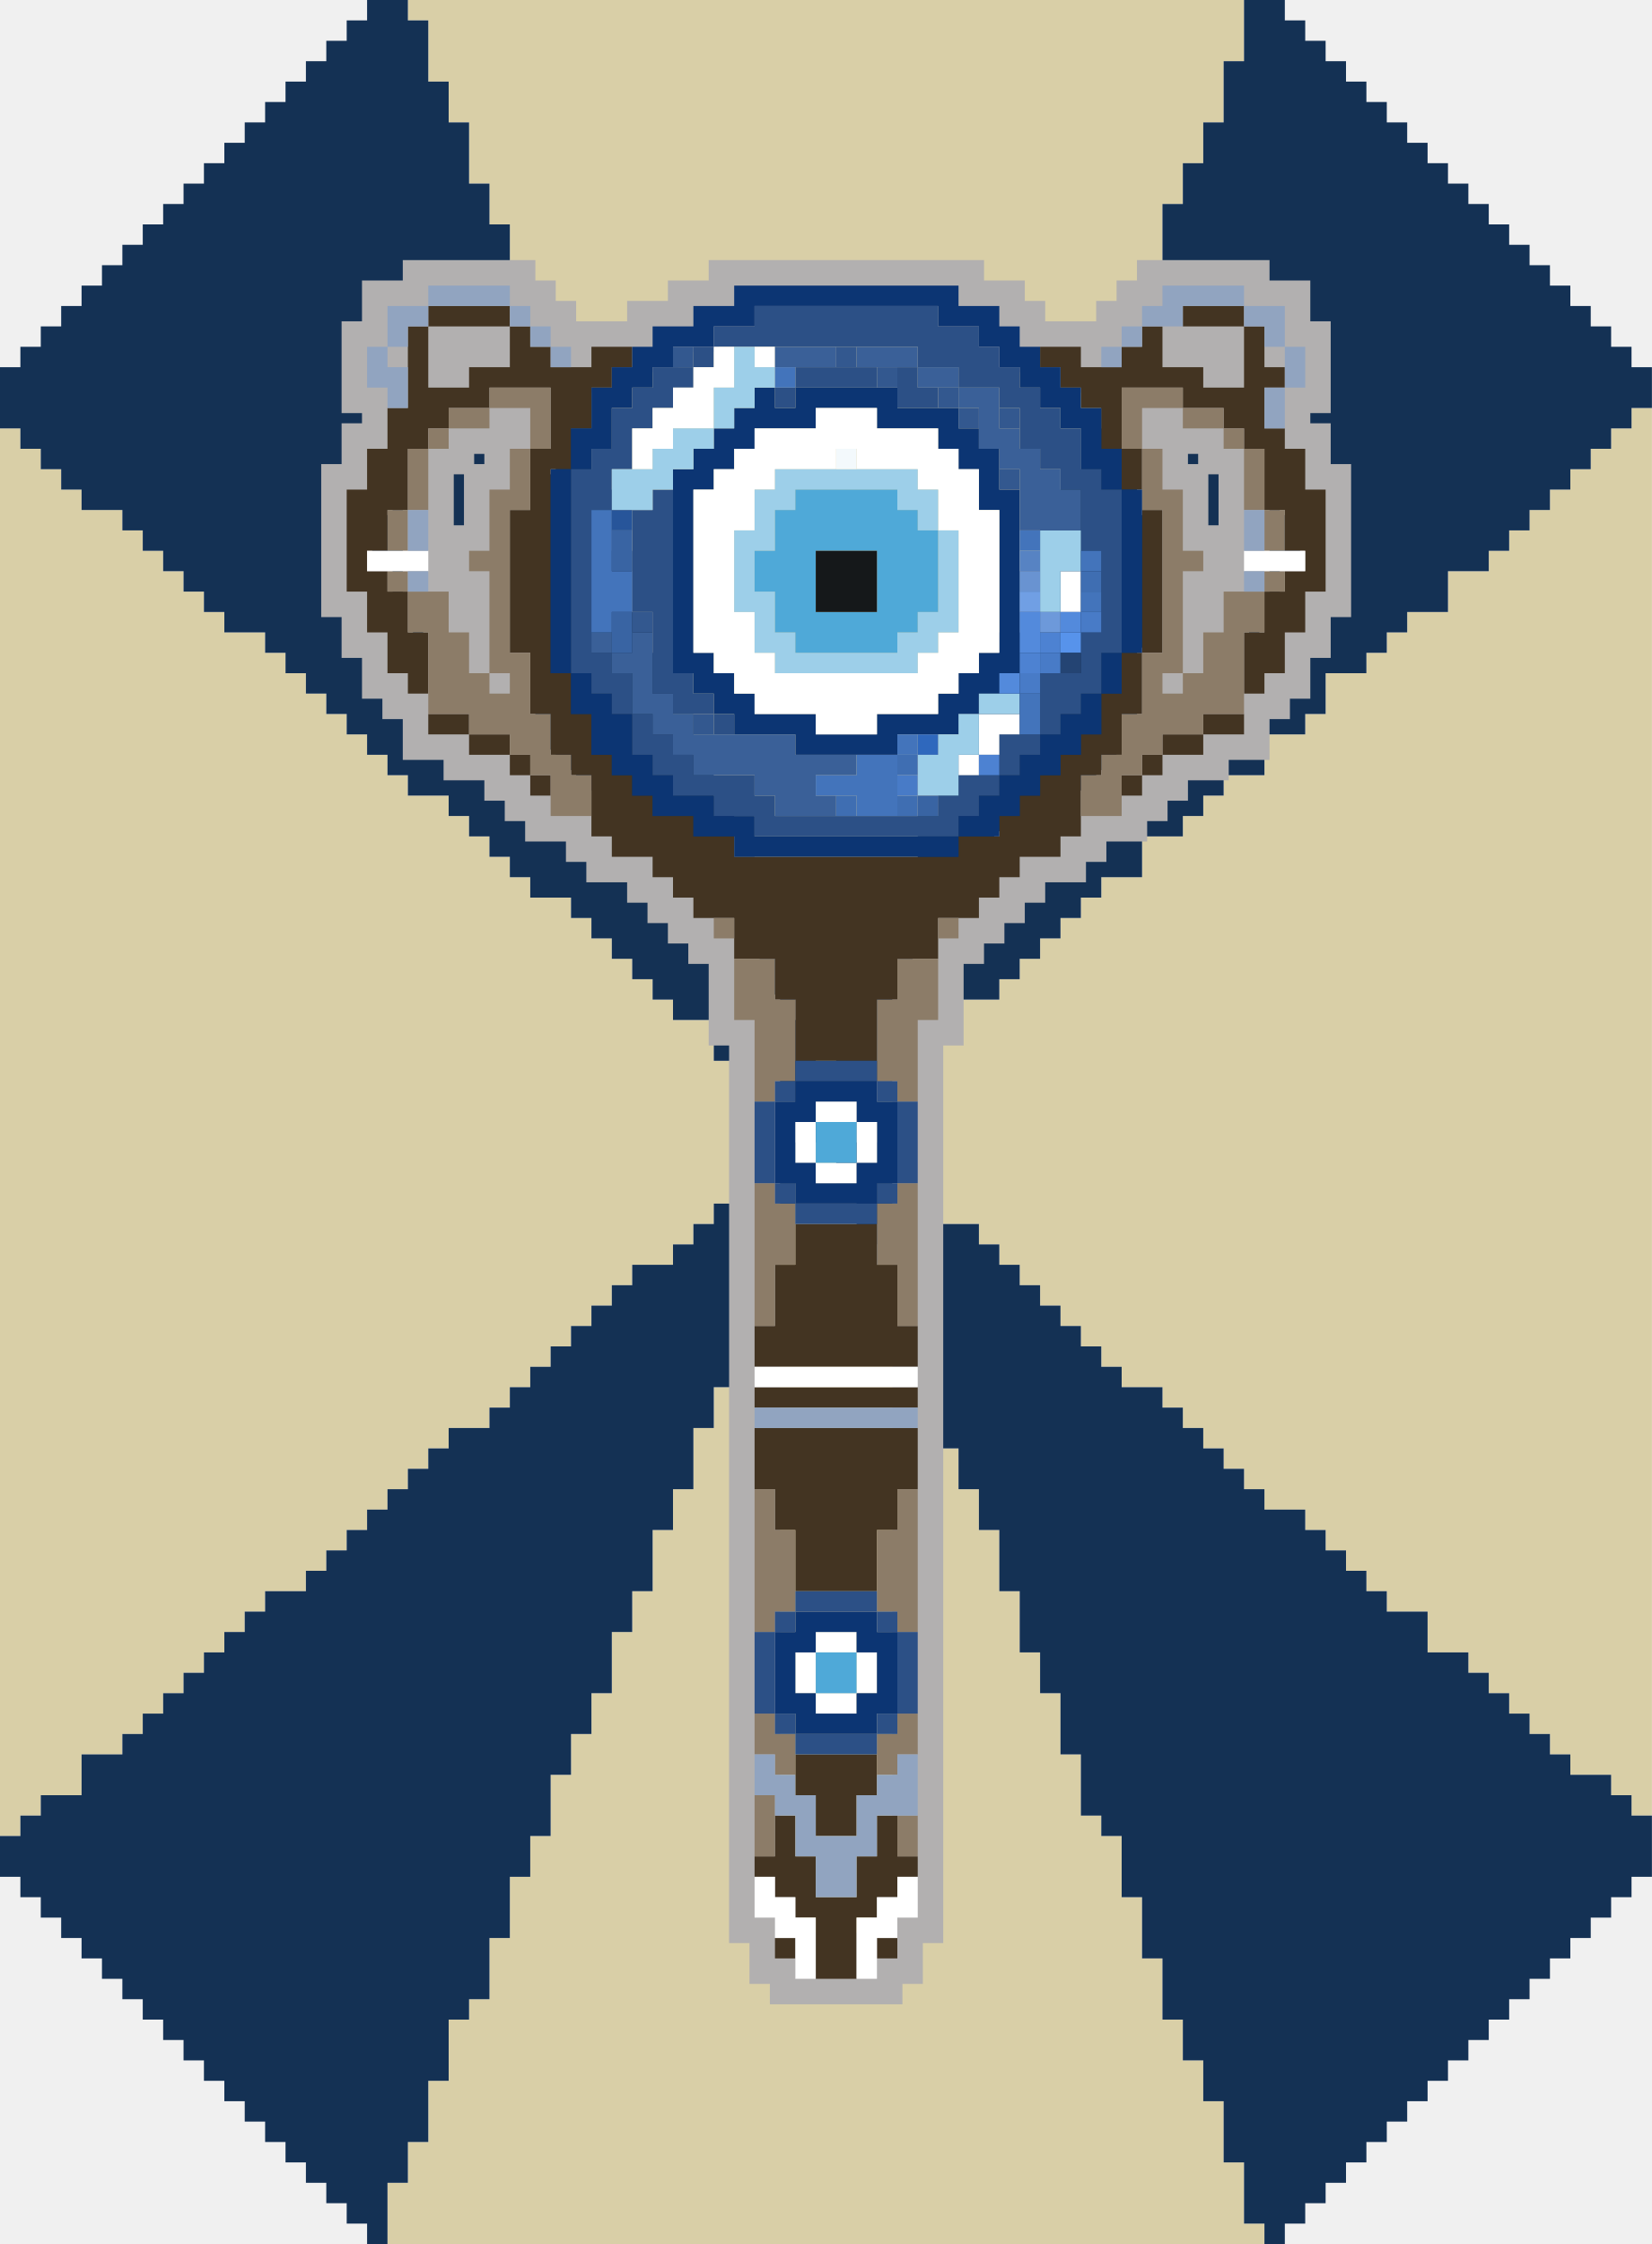
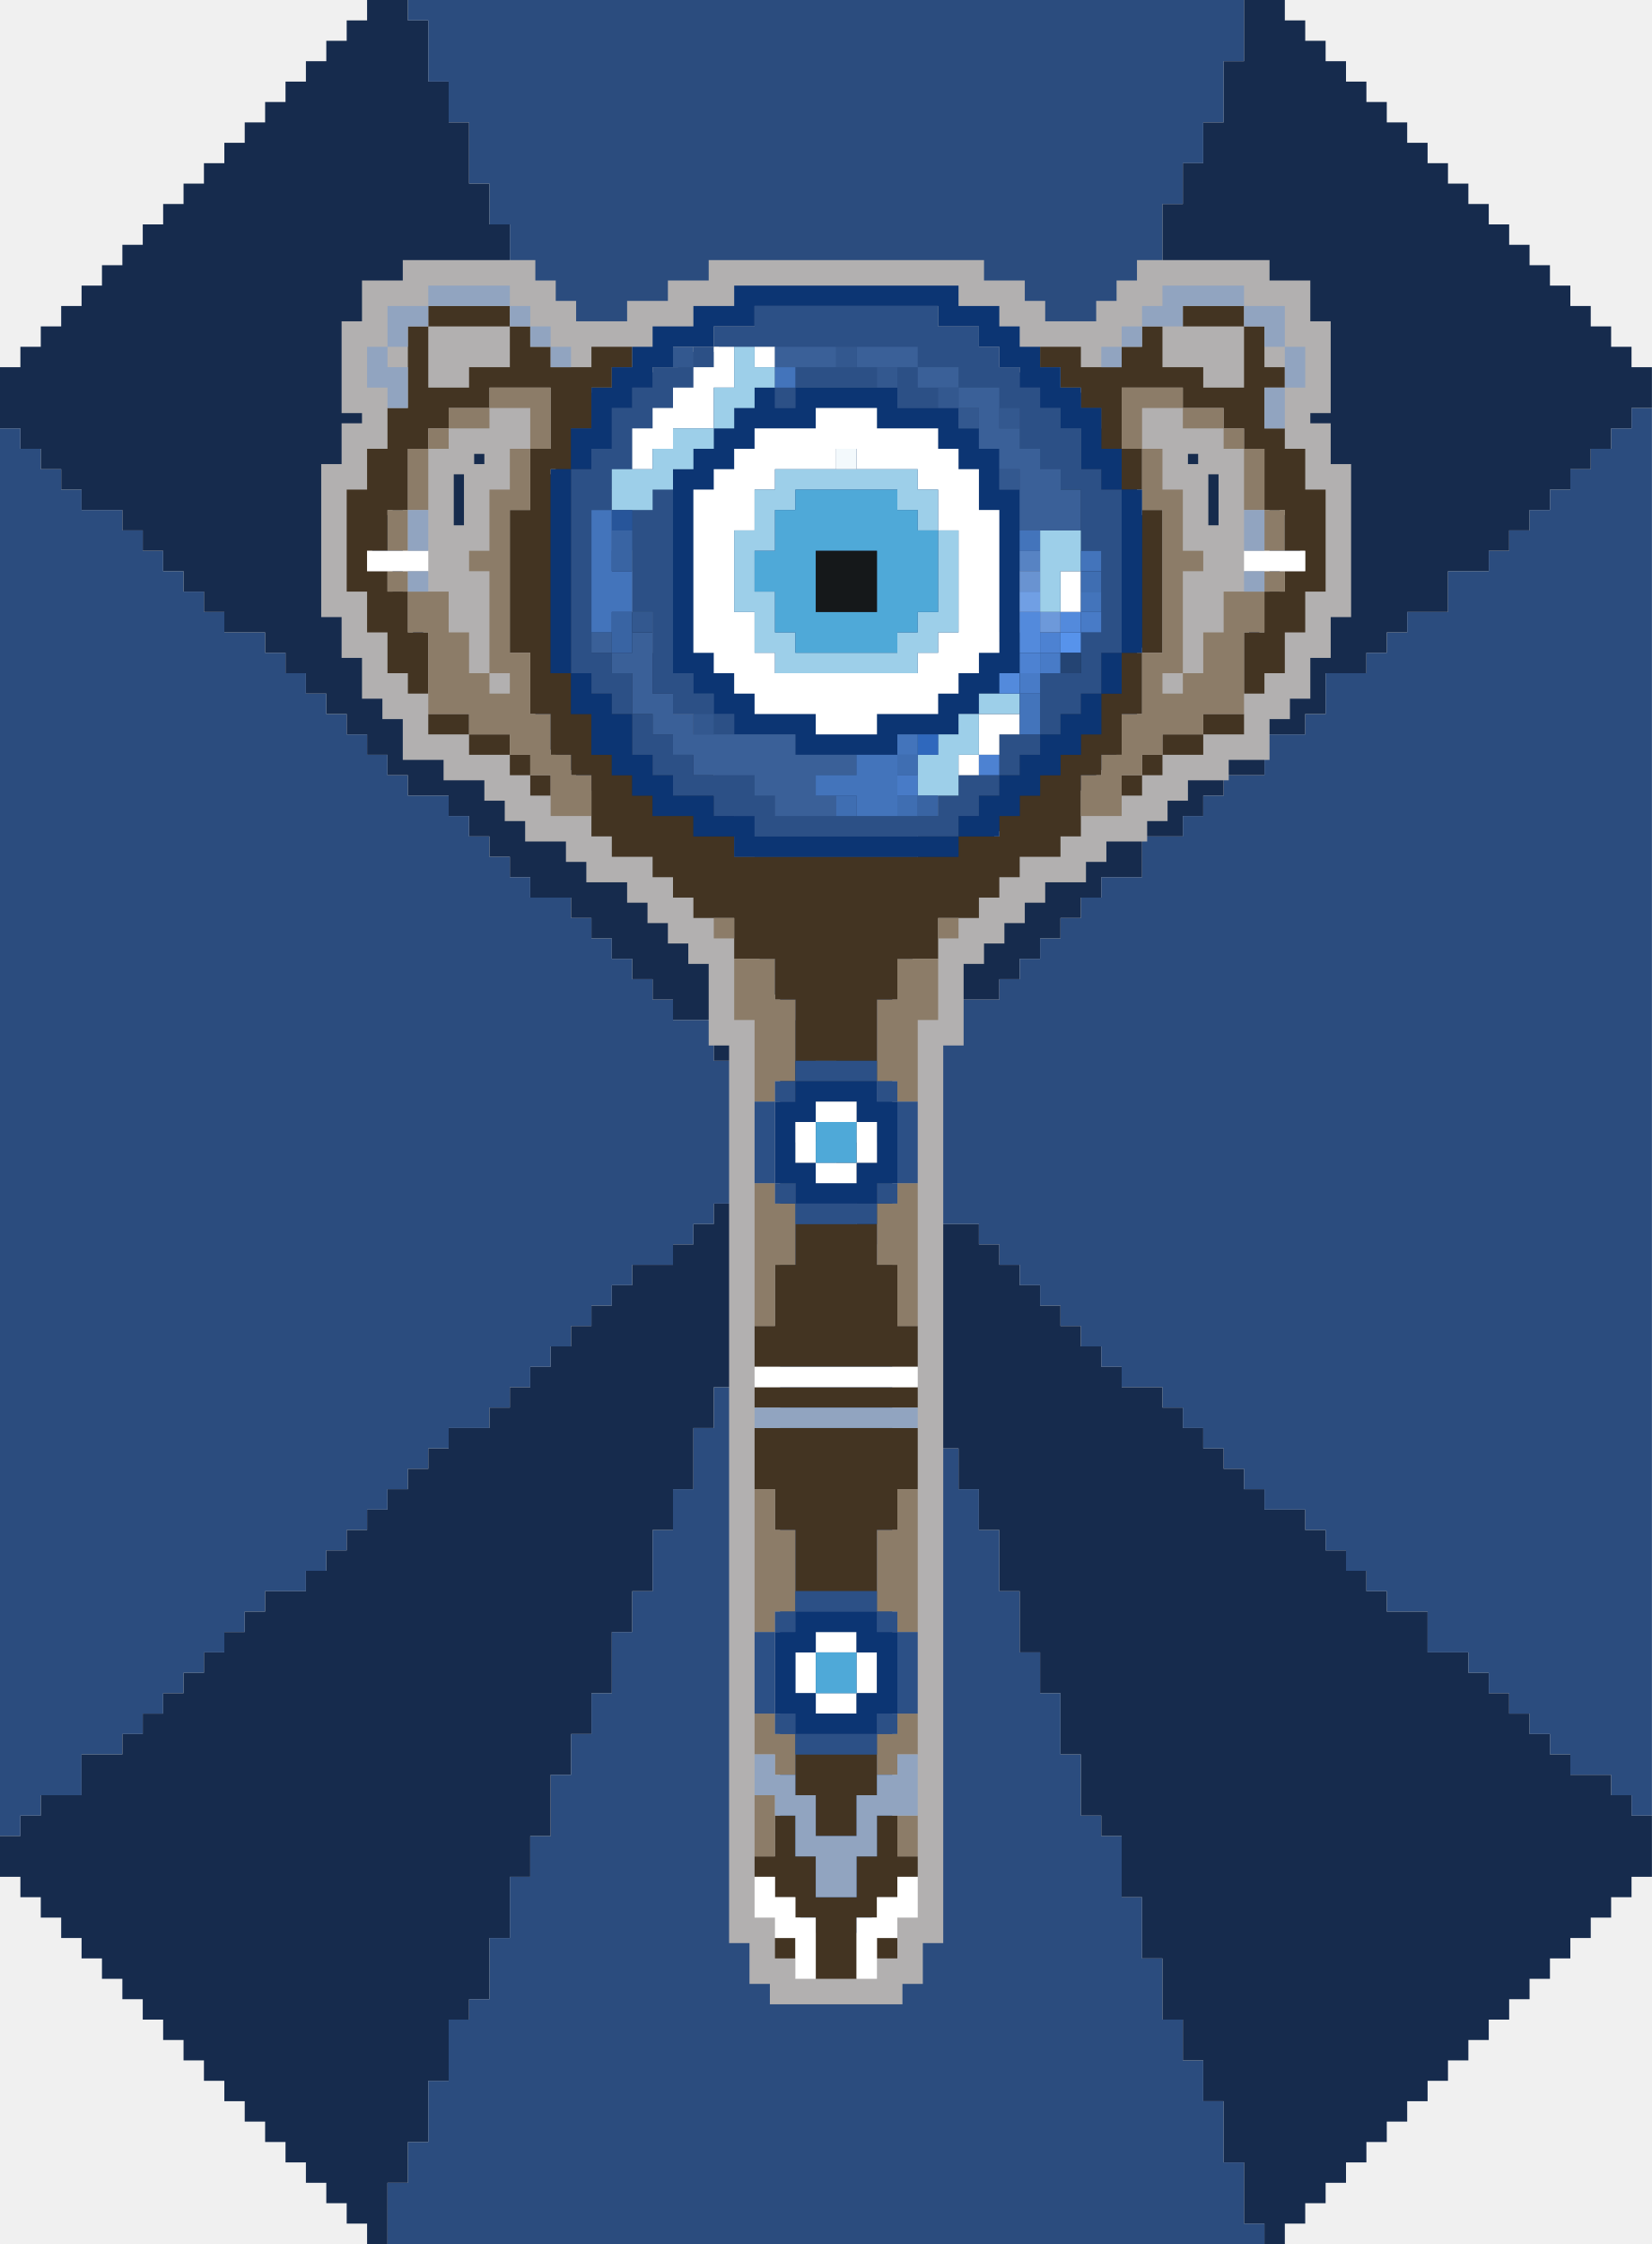
<svg xmlns="http://www.w3.org/2000/svg" preserveAspectRatio="none" overflow="visible" style="display: block;" width="81" height="110" viewBox="0 0 81 110" fill="none">
  <g id="MUSKA">
    <g id="Group 305">
-       <path id="color_c5e0eb_1" fill-rule="evenodd" clip-rule="evenodd" d="M20 0H61V3H60V6H59V8H58V10H57V13H56V15H55V18H54V21H53V23H52V25H51V28H50V31H49V33H48V35H47V38H46V40H45V43H44V45H43V47H42V50H41V52H40V50H39V47H38V45H37V42H36V39H35V37H34V35H33V32H32V30H31V27H30V24H29V21H28V20H27V17H26V14H25V11H24V9H23V6H22V4H21V1H20V0ZM80 20H81V89H80V88H79V87H77V86H76V85H75V84H74V83H73V82H72V81H70V79H68V78H67V77H66V76H65V75H64V74H62V73H61V72H60V71H59V70H58V69H57V68H55V67H54V66H53V65H52V64H51V63H50V62H49V61H48V60H46V59H45V58H44V57H43V56H42V54H43V53H44V52H45V51H47V49H49V48H50V47H51V46H52V45H53V44H54V43H56V41H58V40H59V39H60V38H62V36H64V35H65V33H67V32H68V31H69V30H71V28H73V27H74V26H75V25H76V24H77V23H78V22H79V21H80V20ZM0 21H1V22H2V23H3V24H4V25H6V26H7V27H8V28H9V29H10V30H11V31H13V32H14V33H15V34H16V35H17V36H18V37H19V38H20V39H22V40H23V41H24V42H25V43H26V44H28V45H29V46H30V47H31V48H32V49H33V50H35V52H37V53H38V54H39V56H38V57H37V58H36V59H35V60H34V61H33V62H31V63H30V64H29V65H28V66H27V67H26V68H25V69H24V70H22V71H21V72H20V73H19V74H18V75H17V76H16V77H15V78H13V79H12V80H11V81H10V82H9V83H8V84H7V85H6V86H4V88H2V89H1V90H0V22V21ZM40 56H41V58H42V61H43V62H44V65H45V68H46V71H47V73H48V75H49V78H50V81H51V83H52V86H53V89H54V90H55V93H56V96H57V99H58V101H59V103H60V106H61V109H62V110H19V107H20V105H21V102H22V99H23V98H24V95H25V92H26V90H27V87H28V85H29V83H30V80H31V78H32V75H33V73H34V70H35V68H36V65H37V62H38V60H39V58H40V57V56Z" fill="#D9CFA7" />
-       <path id="color_ffffff_1" fill-rule="evenodd" clip-rule="evenodd" d="M18 0H20V1H21V4H22V6H23V9H24V11H25V14H26V17H27V20H28V21H29V24H30V27H31V30H32V32H33V35H34V37H35V39H36V42H37V45H38V47H39V50H40V52H41V50H42V47H43V45H44V43H45V40H46V38H47V35H48V33H49V31H50V28H51V25H52V23H53V21H54V18H55V15H56V13H57V10H58V8H59V6H60V3H61V0H63V1H64V2H65V3H66V4H67V5H68V6H69V7H70V8H71V9H72V10H73V11H74V12H75V13H76V14H77V15H78V16H79V17H80V18H81V20H80V21H79V22H78V23H77V24H76V25H75V26H74V27H73V28H71V30H69V31H68V32H67V33H65V35H64V36H62V38H60V39H59V40H58V41H56V43H54V44H53V45H52V46H51V47H50V48H49V49H47V51H45V52H44V53H43V54H42V56H43V57H44V58H45V59H46V60H48V61H49V62H50V63H51V64H52V65H53V66H54V67H55V68H57V69H58V70H59V71H60V72H61V73H62V74H64V75H65V76H66V77H67V78H68V79H70V81H72V82H73V83H74V84H75V85H76V86H77V87H79V88H80V89H81V92H80V93H79V94H78V95H77V96H76V97H75V98H74V99H73V100H72V101H71V102H70V103H69V104H68V105H67V106H66V107H65V108H64V109H63V110H62V109H61V106H60V103H59V101H58V99H57V96H56V93H55V90H54V89H53V86H52V83H51V81H50V78H49V75H48V73H47V71H46V68H45V65H44V62H43V61H42V58H41V56H40V58H39V60H38V62H37V65H36V68H35V70H34V73H33V75H32V78H31V80H30V83H29V85H28V87H27V90H26V92H25V95H24V98H23V99H22V102H21V105H20V107H19V110H18V109H17V108H16V107H15V106H14V105H13V104H12V103H11V102H10V101H9V100H8V99H7V98H6V97H5V96H4V95H3V94H2V93H1V92H0V90H1V89H2V88H4V86H6V85H7V84H8V83H9V82H10V81H11V80H12V79H13V78H15V77H16V76H17V75H18V74H19V73H20V72H21V71H22V70H24V69H25V68H26V67H27V66H28V65H29V64H30V63H31V62H33V61H34V60H35V59H36V58H37V57H38V56H39V54H38V53H37V52H35V50H33V49H32V48H31V47H30V46H29V45H28V44H26V43H25V42H24V41H23V40H22V39H20V38H19V37H18V36H17V35H16V34H15V33H14V32H13V31H11V30H10V29H9V28H8V27H7V26H6V25H4V24H3V23H2V22H1V21H0V18H1V17H2V16H3V15H4V14H5V13H6V12H7V11H8V10H9V9H10V8H11V7H12V6H13V5H14V4H15V3H16V2H17V1H18V0Z" fill="#143154" />
+       <path id="color_c5e0eb_1" fill-rule="evenodd" clip-rule="evenodd" d="M20 0H61V3H60V6H59V8H58V10H57V13H56V15H55V18H54V21H53V23H52V25H51V28H50V31H49V33H48V35H47V38H46V40H45V43H44V45H43V47H42V50H41V52H40V50H39V47H38V45H37V42H36V39H35V37H34V35H33V32H32V30H31V27H30V24H29V21H28V20H27V17H26V14H25V11H24V9H23V6H22V4H21V1H20V0ZM80 20H81V89H80V88H79V87H77V86H76V85H75V84H74V83H73V82H72V81H70V79H68V78H67V77H66V76H65V75H64V74H62V73H61V72H60V71H59V70H58V69H57V68H55V67H54V66H53V65H52V64H51V63H50V62H49V61H48V60H46V59H45V58H44V57H43V56H42V54H43V53H44V52H45V51H47V49H49V48H50V47H51V46H52V45H53V44H54V43H56V41H58V40H59V39H60V38H62V36H64V35H65V33H67V32H68V31H69V30H71V28H73V27H74V26H75V25H76V24H77V23H78V22H79V21H80V20ZM0 21H1V22H2V23H3V24H4V25H6V26H7V27H8V28H9V29H10V30H11V31H13V32H14V33H15V34H16V35H17V36H18V37H19V38H20V39H22V40H23V41H24V42H25V43H26V44H28V45H29V46H30V47H31V48H32V49H33V50H35V52H37V53H38V54H39V56H38V57H37V58H36V59H35V60H34V61H33V62H31V63H30V64H29V65H28V66H27V67H26V68H25V69H24V70H22V71H21V72H20V73H19V74H18V75H17V76H16V77H15V78H13V79H12V80H11V81H10V82H9V83H8V84H7V85H6V86H4V88H2V89H1V90H0V22V21ZM40 56H41V58H42V61H43V62H44V65H45V68H46V71H47V73H48V75H49V78H50V81H51V83H52V86H53V89H54V90H55V93H56V96H57V99H58V101H59V103H60V106H61V109H62V110H19V107H20V105H21V102H22V99H23V98H24V95H25V92H26V90H27V87H28V85H29V83H30V80H31V78H32V75H33V73H34V70H35V68H36V65H37V62H38V60H39V58H40V57V56Z" fill="#2B4C7E" />
+       <path id="color_ffffff_1" fill-rule="evenodd" clip-rule="evenodd" d="M18 0H20V1H21V4H22V6H23V9H24V11H25V14H26V17H27V20H28V21H29V24H30V27H31V30H32V32H33V35H34V37H35V39H36V42H37V45H38V47H39V50H40V52H41V50H42V47H43V45H44V43H45V40H46V38H47V35H48V33H49V31H50V28H51V25H52V23H53V21H54V18H55V15H56V13H57V10H58V8H59V6H60V3H61V0H63V1H64V2H65V3H66V4H67V5H68V6H69V7H70V8H71V9H72V10H73V11H74V12H75V13H76V14H77V15H78V16H79V17H80V18H81V20H80V21H79V22H78V23H77V24H76V25H75V26H74V27H73V28H71V30H69V31H68V32H67V33H65V35H64V36H62V38H60V39H59V40H58V41H56V43H54V44H53V45H52V46H51V47H50V48H49V49H47V51H45V52H44V53H43V54H42V56H43V57H44V58H45V59H46V60H48V61H49V62H50V63H51V64H52V65H53V66H54V67H55V68H57V69H58V70H59V71H60V72H61V73H62V74H64V75H65V76H66V77H67V78H68V79H70V81H72V82H73V83H74V84H75V85H76V86H77V87H79V88H80V89H81V92H80V93H79V94H78V95H77V96H76V97H75V98H74V99H73V100H72V101H71V102H70V103H69V104H68V105H67V106H66V107H65V108H64V109H63V110H62V109H61V106H60V103H59V101H58V99H57V96H56V93H55V90H54V89H53V86H52V83H51V81H50V78H49V75H48V73H47V71H46V68H45V65H44V62H43V61H42V58H41V56H40V58H39V60H38V62H37V65H36V68H35V70H34V73H33V75H32V78H31V80H30V83H29V85H28V87H27V90H26V92H25V95H24V98H23V99H22V102H21V105H20V107H19V110H18V109H17V108H16V107H15V106H14V105H13V104H12V103H11V102H10V101H9V100H8V99H7V98H6V97H5V96H4V95H3V94H2V93H1V92H0V90H1V89H2V88H4V86H6V85H7V84H8V83H9V82H10V81H11V80H12V79H13V78H15V77H16V76H17V75H18V74H19V73H20V72H21V71H22V70H24V69H25V68H26V67H27V66H28V65H29V64H30V63H31V62H33V61H34V60H35V59H36V58H37V57H38V56H39V54H38V53H37V52H35V50H33V49H32V48H31V47H30V46H29V45H28V44H26V43H25V42H24V41H23V40H22V39H20V38H19V37H18V36H17V35H16V34H15V33H14V32H13V31H11V30H10V29H9V28H8V27H7V26H6V25H4V24H3V23H2V22H1V21H0V18H1V17H2V16H3V15H4V14H5V13H6V12H7V11H8V10H9V9H10V8H11V7H12V6H13V5H14V4H15V3H16V2H17V1H18V0Z" fill="#162B4D" />
    </g>
    <path id="Union" d="M25 15H23.75V16.25H25V15ZM26 15H27.25V13.75H26V15ZM26 16H24.75V17.25H26V16ZM27 16H28.25V14.75H27V16ZM27 17H25.75V18.25H27V17ZM28 17H29.25V15.75H28V17ZM28 18H26.75V19.25H28V18ZM29 18V19.25H30.25V18H29ZM29 17V15.75H27.75V17H29ZM32 17V18.25H33.25V17H32ZM32 16V14.75H30.75V16H32ZM34 16V17.25H35.25V16H34ZM34 15V13.75H32.75V15H34ZM36 15V16.25H37.25V15H36ZM36 14V12.75H34.75V14H36ZM47 14H48.25V12.75H47V14ZM47 15H45.75V16.25H47V15ZM49 15H50.25V13.75H49V15ZM49 16H47.75V17.25H49V16ZM50 16H51.25V14.75H50V16ZM50 17H48.75V18.25H50V17ZM53 17H54.25V15.75H53V17ZM53 18H51.75V19.25H53V18ZM54 18V19.25H55.25V18H54ZM54 17V15.75H52.75V17H54ZM55 17V18.25H56.25V17H55ZM55 16V14.75H53.75V16H55ZM56 16V17.25H57.25V16H56ZM56 15V13.75H54.75V15H56ZM57 15V16.25H58.25V15H57ZM57 14V12.75H55.75V14H57ZM61 14H62.25V12.75H61V14ZM61 15H59.75V16.25H61V15ZM63 15H64.25V13.75H63V15ZM62 17V15.75H60.75V17H62ZM62 18H60.75V19.25H62V18ZM63 18V19.25H64.25V18H63ZM64 17H65.25V15.75H64V17ZM64 19V20.25H65.25V19H64ZM63 19V17.75H61.75V19H63ZM63 22H61.75V23.25H63V22ZM64 22H65.25V20.75H64V22ZM64 24H62.75V25.25H64V24ZM65 24H66.25V22.75H65V24ZM65 29V30.25H66.25V29H65ZM64 29V27.75H62.75V29H64ZM64 31V32.25H65.25V31H64ZM63 31V29.75H61.75V31H63ZM63 33V34.25H64.25V33H63ZM62 33V31.75H60.75V33H62ZM62 34V35.25H63.25V34H62ZM61 34V32.75H59.75V34H61ZM61 36V37.25H62.25V36H61ZM59 36V34.75H57.75V36H59ZM59 37V38.25H60.25V37H59ZM57 37V35.75H55.75V37H57ZM57 38V39.25H58.25V38H57ZM56 38V36.75H54.75V38H56ZM56 39V40.25H57.25V39H56ZM55 39V37.75H53.75V39H55ZM55 40V41.25H56.25V40H55ZM53 40V38.75H51.75V40H53ZM53 41V42.25H54.25V41H53ZM52 41V39.75H50.75V41H52ZM52 42V43.25H53.25V42H52ZM50 42V40.75H48.75V42H50ZM50 43V44.25H51.25V43H50ZM49 43V41.75H47.75V43H49ZM49 44V45.25H50.25V44H49ZM48 44V42.75H46.75V44H48ZM48 45V46.25H49.25V45H48ZM47 45V43.75H45.75V45H47ZM47 46V47.25H48.25V46H47ZM46 46V44.75H44.75V46H46ZM46 50V51.25H47.25V50H46ZM45 50V48.75H43.75V50H45ZM45 94V95.25H46.25V94H45ZM44 94V92.75H42.75V94H44ZM44 96V97.25H45.25V96H44ZM43 96V94.75H41.75V96H43ZM43 97V98.25H44.25V97H43ZM39 97H37.75V98.25H39V97ZM39 96H40.25V94.75H39V96ZM38 96H36.75V97.25H38V96ZM38 94H39.25V92.75H38V94ZM37 94H35.75V95.25H37V94ZM37 50H38.25V48.75H37V50ZM36 50H34.75V51.25H36V50ZM36 46H37.25V44.75H36V46ZM35 46H33.75V47.25H35V46ZM35 45H36.25V43.75H35V45ZM34 45H32.75V46.25H34V45ZM34 44H35.25V42.75H34V44ZM33 44H31.75V45.25H33V44ZM33 43H34.25V41.75H33V43ZM32 43H30.75V44.25H32V43ZM32 42H33.25V40.75H32V42ZM30 42H28.75V43.25H30V42ZM30 41H31.25V39.75H30V41ZM29 41H27.75V42.25H29V41ZM29 40H30.25V38.75H29V40ZM27 40H25.75V41.25H27V40ZM27 39H28.25V37.75H27V39ZM26 39H24.75V40.25H26V39ZM26 38H27.25V36.75H26V38ZM25 38H23.75V39.25H25V38ZM25 37H26.25V35.75H25V37ZM23 37H21.75V38.25H23V37ZM23 36H24.25V34.75H23V36ZM21 36H19.75V37.25H21V36ZM21 34H22.25V32.75H21V34ZM20 34H18.75V35.25H20V34ZM20 33H21.25V31.75H20V33ZM19 33H17.75V34.25H19V33ZM19 31H20.25V29.75H19V31ZM18 31H16.75V32.25H18V31ZM18 29H19.25V27.75H18V29ZM17 29H15.75V30.25H17V29ZM17 24V22.75H15.75V24H17ZM18 24V25.25H19.25V24H18ZM18 22V20.75H16.75V22H18ZM19 22V23.25H20.25V22H19ZM19 19H20.25V17.75H19V19ZM18 19H16.75V20.25H18V19ZM18 17V15.75H16.75V17H18ZM19 18H17.75V19.25H19V18ZM20 18V19.25H21.25V18H20ZM20 17H21.25V15.75H20V17ZM19 15V13.75H17.75V15H19ZM21 15V16.25H22.25V15H21ZM21 14V12.75H19.75V14H21ZM25 14H26.25V12.75H25V14ZM24 34H22.75V35.25H24V34ZM25 34V35.25H26.25V34H25ZM25 33H26.25V31.75H25V33ZM56 22H54.75V23.25H56V22ZM57 22H58.25V20.75H57V22ZM57 24H55.75V25.25H57V24ZM58 24H59.25V22.75H58V24ZM58 27H56.75V28.25H58V27ZM59 27H60.25V25.75H59V27ZM59 28V29.25H60.25V28H59ZM58 28V26.75H56.75V28H58ZM57 33V31.75H55.75V33H57ZM57 34H55.75V35.25H57V34ZM58 34V35.25H59.25V34H58ZM59 33V34.25H60.25V33H59ZM59 31V29.75H57.75V31H59ZM60 31V32.25H61.25V31H60ZM60 29V27.75H58.75V29H60ZM61 29V30.25H62.25V29H61ZM61 22H62.25V20.75H61V22ZM60 22H58.75V23.25H60V22ZM60 21H61.25V19.75H60V21ZM58 21H56.75V22.25H58V21ZM58 20H59.25V18.75H58V20ZM56 20V18.75H54.75V20H56ZM24 21V22.25H25.25V21H24ZM22 21V19.75H20.75V21H22ZM22 22V23.25H23.25V22H22ZM21 22V20.75H19.75V22H21ZM21 29H19.75V30.25H21V29ZM22 29H23.25V27.75H22V29ZM22 31H20.75V32.25H22V31ZM23 31H24.25V29.75H23V31ZM23 33H21.75V34.25H23V33ZM24 28H25.25V26.75H24V28ZM23 28H21.75V29.25H23V28ZM23 27V25.75H21.75V27H23ZM24 27V28.25H25.25V27H24ZM24 24V22.75H22.75V24H24ZM25 24V25.25H26.25V24H25ZM25 22V20.75H23.75V22H25ZM26 22V23.25H27.25V22H26ZM26 20H27.25V18.75H26V20ZM24 20V18.75H22.75V20H24ZM21 19H19.75V20.25H21V19ZM23 19V20.25H24.25V19H23ZM23 18V16.75H21.75V18H23ZM25 18V19.25H26.25V18H25ZM25 16H26.25V14.75H25V16ZM21 16V14.75H19.75V16H21ZM57 18H55.75V19.25H57V18ZM59 18H60.25V16.75H59V18ZM59 19H57.75V20.25H59V19ZM61 19V20.25H62.25V19H61ZM61 16H62.25V14.75H61V16ZM57 16V14.75H55.75V16H57ZM25 15V16.25H26V15V13.75H25V15ZM26 15H24.75V16H26H27.25V15H26ZM26 16V17.25H27V16V14.75H26V16ZM27 16H25.75V17H27H28.25V16H27ZM27 17V18.25H28V17V15.75H27V17ZM28 17H26.75V18H28H29.25V17H28ZM28 18V19.25H29V18V16.75H28V18ZM29 18H30.25V17H29H27.75V18H29ZM29 17V18.25H32V17V15.75H29V17ZM32 17H33.25V16H32H30.75V17H32ZM32 16V17.25H34V16V14.75H32V16ZM34 16H35.25V15H34H32.75V16H34ZM34 15V16.25H36V15V13.75H34V15ZM36 15H37.25V14H36H34.75V15H36ZM36 14V15.25H47V14V12.75H36V14ZM47 14H45.75V15H47H48.25V14H47ZM47 15V16.25H49V15V13.75H47V15ZM49 15H47.75V16H49H50.25V15H49ZM49 16V17.25H50V16V14.75H49V16ZM50 16H48.75V17H50H51.25V16H50ZM50 17V18.25H53V17V15.75H50V17ZM53 17H51.75V18H53H54.25V17H53ZM53 18V19.25H54V18V16.75H53V18ZM54 18H55.25V17H54H52.75V18H54ZM54 17V18.25H55V17V15.75H54V17ZM55 17H56.25V16H55H53.75V17H55ZM55 16V17.25H56V16V14.75H55V16ZM56 16H57.25V15H56H54.75V16H56ZM56 15V16.25H57V15V13.75H56V15ZM57 15H58.25V14H57H55.75V15H57ZM57 14V15.25H61V14V12.75H57V14ZM61 14H59.75V15H61H62.25V14H61ZM61 15V16.25H63V15V13.75H61V15ZM63 15H61.75V17H63H64.25V15H63ZM63 17V15.75H62V17V18.25H63V17ZM62 17H60.75V18H62H63.25V17H62ZM62 18V19.25H63V18V16.75H62V18ZM63 18H64.25V17H63H61.75V18H63ZM63 17V18.25H64V17V15.75H63V17ZM64 17H62.75V19H64H65.25V17H64ZM64 19V17.75H63V19V20.25H64V19ZM63 19H61.75V22H63H64.25V19H63ZM63 22V23.25H64V22V20.75H63V22ZM64 22H62.75V24H64H65.25V22H64ZM64 24V25.25H65V24V22.75H64V24ZM65 24H63.75V29H65H66.25V24H65ZM65 29V27.75H64V29V30.25H65V29ZM64 29H62.75V31H64H65.25V29H64ZM64 31V29.75H63V31V32.25H64V31ZM63 31H61.75V33H63H64.25V31H63ZM63 33V31.75H62V33V34.25H63V33ZM62 33H60.75V34H62H63.25V33H62ZM62 34V32.75H61V34V35.25H62V34ZM61 34H59.75V36H61H62.25V34H61ZM61 36V34.75H59V36V37.25H61V36ZM59 36H57.75V37H59H60.25V36H59ZM59 37V35.75H57V37V38.25H59V37ZM57 37H55.75V38H57H58.25V37H57ZM57 38V36.75H56V38V39.25H57V38ZM56 38H54.75V39H56H57.25V38H56ZM56 39V37.75H55V39V40.25H56V39ZM55 39H53.75V40H55H56.25V39H55ZM55 40V38.75H53V40V41.25H55V40ZM53 40H51.75V41H53H54.25V40H53ZM53 41V39.75H52V41V42.25H53V41ZM52 41H50.75V42H52H53.25V41H52ZM52 42V40.75H50V42V43.25H52V42ZM50 42H48.75V43H50H51.25V42H50ZM50 43V41.75H49V43V44.25H50V43ZM49 43H47.75V44H49H50.25V43H49ZM49 44V42.75H48V44V45.25H49V44ZM48 44H46.75V45H48H49.25V44H48ZM48 45V43.75H47V45V46.25H48V45ZM47 45H45.75V46H47H48.25V45H47ZM47 46V44.75H46V46V47.25H47V46ZM46 46H44.75V50H46H47.25V46H46ZM46 50V48.75H45V50V51.25H46V50ZM45 50H43.75V94H45H46.25V50H45ZM45 94V92.75H44V94V95.25H45V94ZM44 94H42.75V96H44H45.25V94H44ZM44 96V94.75H43V96V97.25H44V96ZM43 96H41.75V97H43H44.25V96H43ZM43 97V95.75H39V97V98.25H43V97ZM39 97H40.25V96H39H37.75V97H39ZM39 96V94.75H38V96V97.25H39V96ZM38 96H39.25V94H38H36.75V96H38ZM38 94V92.75H37V94V95.25H38V94ZM37 94H38.25V50H37H35.75V94H37ZM37 50V48.75H36V50V51.25H37V50ZM36 50H37.25V46H36H34.75V50H36ZM36 46V44.75H35V46V47.25H36V46ZM35 46H36.25V45H35H33.75V46H35ZM35 45V43.75H34V45V46.25H35V45ZM34 45H35.25V44H34H32.75V45H34ZM34 44V42.75H33V44V45.25H34V44ZM33 44H34.25V43H33H31.75V44H33ZM33 43V41.75H32V43V44.25H33V43ZM32 43H33.25V42H32H30.75V43H32ZM32 42V40.75H30V42V43.25H32V42ZM30 42H31.25V41H30H28.75V42H30ZM30 41V39.75H29V41V42.25H30V41ZM29 41H30.25V40H29H27.75V41H29ZM29 40V38.75H27V40V41.25H29V40ZM27 40H28.25V39H27H25.75V40H27ZM27 39V37.75H26V39V40.25H27V39ZM26 39H27.25V38H26H24.75V39H26ZM26 38V36.75H25V38V39.25H26V38ZM25 38H26.25V37H25H23.75V38H25ZM25 37V35.75H23V37V38.25H25V37ZM23 37H24.25V36H23H21.75V37H23ZM23 36V34.75H21V36V37.25H23V36ZM21 36H22.25V34H21H19.75V36H21ZM21 34V32.75H20V34V35.25H21V34ZM20 34H21.25V33H20H18.75V34H20ZM20 33V31.75H19V33V34.25H20V33ZM19 33H20.25V31H19H17.75V33H19ZM19 31V29.75H18V31V32.25H19V31ZM18 31H19.25V29H18H16.75V31H18ZM18 29V27.75H17V29V30.25H18V29ZM17 29H18.25V24H17H15.75V29H17ZM17 24V25.25H18V24V22.75H17V24ZM18 24H19.25V22H18H16.75V24H18ZM18 22V23.25H19V22V20.75H18V22ZM19 22H20.25V19H19H17.75V22H19ZM19 19V17.75H18V19V20.25H19V19ZM18 19H19.25V17H18H16.75V19H18ZM18 17V18.25H19V17V15.75H18V17ZM19 17H17.75V18H19H20.25V17H19ZM19 18V19.25H20V18V16.75H19V18ZM20 18H21.25V17H20H18.75V18H20ZM20 17V15.75H19V17V18.25H20V17ZM19 17H20.25V15H19H17.75V17H19ZM19 15V16.25H21V15V13.75H19V15ZM21 15H22.25V14H21H19.75V15H21ZM21 14V15.25H25V14V12.75H21V14ZM25 14H23.75V15H25H26.25V14H25ZM24 34V35.25H25V34V32.75H24V34ZM25 34H26.25V33H25H23.75V34H25ZM25 33V31.75H24V33V34.25H25V33ZM24 33H22.75V34H24H25.25V33H24ZM56 22V23.25H57V22V20.75H56V22ZM57 22H55.75V24H57H58.25V22H57ZM57 24V25.25H58V24V22.75H57V24ZM58 24H56.75V27H58H59.25V24H58ZM58 27V28.25H59V27V25.75H58V27ZM59 27H57.75V28H59H60.25V27H59ZM59 28V26.75H58V28V29.25H59V28ZM58 28H56.75V33H58H59.25V28H58ZM58 33V31.75H57V33V34.25H58V33ZM57 33H55.75V34H57H58.25V33H57ZM57 34V35.25H58V34V32.75H57V34ZM58 34H59.25V33H58H56.75V34H58ZM58 33V34.25H59V33V31.75H58V33ZM59 33H60.25V31H59H57.75V33H59ZM59 31V32.25H60V31V29.75H59V31ZM60 31H61.25V29H60H58.75V31H60ZM60 29V30.25H61V29V27.75H60V29ZM61 29H62.25V22H61H59.75V29H61ZM61 22V20.75H60V22V23.25H61V22ZM60 22H61.25V21H60H58.75V22H60ZM60 21V19.75H58V21V22.25H60V21ZM58 21H59.25V20H58H56.75V21H58ZM58 20V18.75H56V20V21.25H58V20ZM56 20H54.75V22H56H57.25V20H56ZM24 21V19.75H22V21V22.25H24V21ZM22 21H20.75V22H22H23.25V21H22ZM22 22V20.75H21V22V23.25H22V22ZM21 22H19.75V29H21H22.25V22H21ZM21 29V30.25H22V29V27.75H21V29ZM22 29H20.75V31H22H23.25V29H22ZM22 31V32.25H23V31V29.75H22V31ZM23 31H21.75V33H23H24.25V31H23ZM23 33V34.25H24V33V31.75H23V33ZM24 33H25.25V28H24H22.75V33H24ZM24 28V26.75H23V28V29.25H24V28ZM23 28H24.25V27H23H21.75V28H23ZM23 27V28.25H24V27V25.75H23V27ZM24 27H25.25V24H24H22.75V27H24ZM24 24V25.25H25V24V22.75H24V24ZM25 24H26.25V22H25H23.75V24H25ZM25 22V23.25H26V22V20.75H25V22ZM26 22H27.25V20H26H24.75V22H26ZM26 20V18.75H24V20V21.25H26V20ZM24 20H22.75V21H24H25.25V20H24ZM21 19V20.25H23V19V17.75H21V19ZM23 19H24.25V18H23H21.75V19H23ZM23 18V19.25H25V18V16.75H23V18ZM25 18H26.25V16H25H23.75V18H25ZM25 16V14.75H21V16V17.25H25V16ZM21 16H19.75V19H21H22.25V16H21ZM57 18V19.25H59V18V16.75H57V18ZM59 18H57.75V19H59H60.25V18H59ZM59 19V20.25H61V19V17.75H59V19ZM61 19H62.25V16H61H59.75V19H61ZM61 16V14.75H57V16V17.25H61V16ZM57 16H55.75V18H57H58.25V16H57Z" fill="#B2B0B0" />
    <g id="Muska 1">
      <path id="color_433422_1" fill-rule="evenodd" clip-rule="evenodd" d="M21 15H25V16H21V15ZM58 15H61V16H58V15ZM20 16H21V19H23V18H25V16H26V17H27V18H29V17H31V18H30V19H29V21H28V23H27V33H28V35H29V37H30V38H31V39H32V40H34V41H36V42H47V41H49V40H50V39H51V38H52V37H53V36H54V34H55V32H56V25H57V32H56V35H55V37H54V38H53V41H52V42H50V43H49V44H48V45H46V47H44V49H43V52H39V49H38V47H36V45H34V44H33V43H32V42H30V41H29V38H28V37H27V35H26V32H25V25H26V22H27V19H24V20H22V21H21V22H20V25H19V27H18V28H19V29H20V31H21V34H20V33H19V31H18V29H17V24H18V22H19V20H20V17V16ZM56 16H57V18H59V19H61V16H62V18H63V19H62V21H63V22H64V24H65V29H64V31H63V33H62V34H61V31H62V29H63V28H64V27H63V25H62V22H61V21H60V20H58V19H55V22H54V20H53V19H52V18H51V17H53V18H55V17H56V16ZM55 22H56V24H55V23V22ZM21 35H23V36H21V35ZM59 35H61V36H59V35ZM23 36H25V37H23V36ZM57 36H59V37H57V36ZM25 37H26V38H25V37ZM56 37H57V38H56V37ZM26 38H27V39H26V38ZM55 38H56V39H55V38ZM39 60H43V62H44V65H45V67H37V65H38V62H39V61V60ZM37 68H45V69H37V68ZM37 70H45V73H44V75H43V78H39V75H38V73H37V71V70ZM39 86H43V88H42V90H40V88H39V87V86ZM38 89H39V91H40V93H42V91H43V89H44V91H45V92H44V93H43V94H42V97H40V94H39V93H38V92H37V91H38V90V89ZM38 95H39V96H38V95ZM43 95H44V96H43V95Z" fill="#433422" />
      <path id="color_8c7c68_1" fill-rule="evenodd" clip-rule="evenodd" d="M24 19H27V22H26V20H24V19ZM55 19H58V20H56V22H55V20V19ZM22 20H24V21H22V20ZM58 20H60V21H58V20ZM21 21H22V22H21V21ZM60 21H61V22H60V21ZM20 22H21V25H20V23V22ZM25 22H26V25H25V32H26V35H27V37H28V38H29V40H27V38H26V37H25V36H23V35H21V31H20V29H19V28H20V29H22V31H23V33H24V28H23V27H24V24H25V23V22ZM56 22H57V24H58V27H59V28H58V33H57V34H58V33H59V31H60V29H62V28H63V29H62V31H61V35H59V36H57V37H56V38H55V40H53V38H54V37H55V35H56V32H57V25H56V23V22ZM61 22H62V25H61V23V22ZM19 25H20V27H19V26V25ZM62 25H63V27H62V26V25ZM25 33H24V34H25V33ZM35 45H36V46H35V45ZM46 45H47V46H46V45ZM36 47H38V49H39V53H38V54H37V50H36V48V47ZM44 47H46V50H45V54H44V53H43V49H44V48V47ZM37 58H38V59H39V62H38V65H37V59V58ZM44 58H45V65H44V62H43V59H44V58ZM37 73H38V75H39V79H38V80H37V74V73ZM44 73H45V80H44V79H43V75H44V74V73ZM37 84H38V85H39V87H38V86H37V85V84ZM44 84H45V86H44V87H43V85H44V84ZM37 88H38V91H37V89V88ZM44 89H45V91H44V90V89Z" fill="#8C7C68" />
      <path id="color_0c3573_1" fill-rule="evenodd" clip-rule="evenodd" d="M36 14H47V15H49V16H50V17H51V18H52V19H53V20H54V22H55V24H54V23H53V21H52V20H51V19H50V18H49V17H48V16H46V15H37V16H35V17H33V18H32V19H31V20H30V22H29V23H28V21H29V19H30V18H31V17H32V16H34V15H36V14ZM37 19H38V20H39V19H44V20H47V21H48V22H49V24H50V33H49V34H48V35H47V36H44V37H39V36H36V35H35V34H34V33H33V23H34V22H35V21H36V20H37V19ZM41 20H40V21H37V22H36V23H35V24H34V32H35V33H36V34H37V35H40V36H43V35H46V34H47V33H48V32H49V25H48V23H47V22H46V21H43V20H42H41ZM27 23H28V33H27V24V23ZM55 24H56V32H55V25V24ZM54 32H55V34H54V33V32ZM28 33H29V34H30V35H31V37H32V38H33V39H35V40H37V41H47V40H48V39H49V38H50V37H51V36H52V35H53V34H54V36H53V37H52V38H51V39H50V40H49V41H47V42H36V41H34V40H32V39H31V38H30V37H29V35H28V34V33Z" fill="#0C3573" />
      <path id="color_2c5086_1" fill-rule="evenodd" clip-rule="evenodd" d="M37 15H46V16H48V17H49V18H50V19H51V20H52V21H53V23H54V24H55V32H54V34H53V35H52V36H51V33H53V31H54V27H53V24H52V23H51V22H50V20H49V19H47V18H45V17H35V16H37V15ZM34 17H35V18H34V17ZM32 18H34V19H33V20H32V21H31V23H30V25H29V32H30V33H31V35H30V34H29V33H28V23H29V22H30V20H31V19H32V18ZM39 18H43V19H39V18ZM44 18H45V19H46V20H44V19V18ZM38 19H39V20H38V19ZM32 24H33V33H34V34H35V35H33V34H32V30H31V25H32V24ZM31 35H32V36H33V37H34V38H37V39H38V40H46V39H47V38H49V36H51V37H50V38H49V39H48V40H47V41H37V40H35V39H33V38H32V37H31V36V35ZM35 35H36V36H35V35Z" fill="#2C5086" />
      <path id="color_ffffff_1_2" fill-rule="evenodd" clip-rule="evenodd" d="M35 17H36V19H35V21H33V22H32V23H31V21H32V20H33V19H34V18H35V17ZM37 17H38V18H37V17ZM40 20H43V21H46V22H47V23H48V25H49V32H48V33H47V34H46V35H43V36H40V35H37V34H36V33H35V32H34V24H35V23H36V22H37V21H40V20ZM42 22H41V23H38V24H37V26H36V30H37V32H38V33H45V32H46V31H47V26H46V24H45V23H42V22ZM18 27H21V28H18V27ZM61 27H64V28H61V27ZM52 28H53V30H52V29V28ZM48 35H50V36H49V37H48V36V35ZM47 37H48V38H47V37Z" fill="white" />
      <path id="color_9dcfe9_1" fill-rule="evenodd" clip-rule="evenodd" d="M36 17H37V18H38V19H37V20H36V21H35V19H36V18V17ZM33 21H35V22H34V23H33V24H32V25H30V23H32V22H33V21ZM38 23H45V24H46V26H45V25H44V24H39V25H38V27H37V29H38V31H39V32H44V31H45V30H46V26H47V31H46V32H45V33H38V32H37V30H36V26H37V24H38V23ZM51 26H53V28H52V30H51V27V26ZM48 34H50V35H48V34ZM47 35H48V37H47V39H45V37H46V36H47V35Z" fill="#9DCFE9" />
      <path id="color_4fa9d8_1" fill-rule="evenodd" clip-rule="evenodd" d="M39 24H44V25H45V26H46V30H45V31H44V32H39V31H38V29H37V27H38V25H39V24ZM41 27H40V30H43V27H42H41Z" fill="#4FA9D8" />
      <path id="color_3a6098_1" fill-rule="evenodd" clip-rule="evenodd" d="M29 31H30V32H29V31ZM31 31H32V34H33V35H34V36H39V37H42V38H40V39H41V40H38V39H37V38H34V37H33V36H32V35H31V33H30V32H31V31Z" fill="#3A6098" />
      <path id="color_3a6098_2" fill-rule="evenodd" clip-rule="evenodd" d="M38 17H41V18H38V17ZM42 17H45V18H42V17ZM45 18H47V19H45V18ZM47 19H49V21H50V22H51V23H52V24H53V26H50V23H49V22H48V20H47V19Z" fill="#3A6098" />
      <path id="color_4374bb_1" fill-rule="evenodd" clip-rule="evenodd" d="M38 18H39V19H38V18ZM29 25H30V28H31V30H30V31H29V26V25ZM50 26H51V27H50V26ZM53 27H54V28H53V27ZM53 29H54V30H53V29ZM50 34H51V36H50V35V34ZM44 36H45V37H44V36ZM42 37H44V40H42V39H40V38H42V37Z" fill="#4374BB" />
      <path id="color_ffffff_2" fill-rule="evenodd" clip-rule="evenodd" d="M40 80H42V81H40V80ZM39 81H40V83H39V82V81ZM42 81H43V83H42V82V81ZM40 83H42V84H40V83ZM37 92H38V93H39V94H40V97H39V95H38V94H37V93V92ZM44 92H45V94H44V95H43V97H42V94H43V93H44V92Z" fill="white" />
      <path id="color_91a4c0_1" fill-rule="evenodd" clip-rule="evenodd" d="M37 86H38V87H39V88H40V90H42V88H43V87H44V86H45V89H43V91H42V93H40V91H39V89H38V88H37V87V86Z" fill="#91A4C0" />
      <path id="color_0c3573_2" fill-rule="evenodd" clip-rule="evenodd" d="M39 53H43V54H44V58H43V59H39V58H38V54H39V53ZM41 54H40V55H39V57H40V58H42V57H43V55H42V54H41Z" fill="#0C3573" />
      <path id="color_0c3573_3" fill-rule="evenodd" clip-rule="evenodd" d="M39 79H43V80H44V84H43V85H39V84H38V80H39V79ZM41 80H40V81H39V83H40V84H42V83H43V81H42V80H41Z" fill="#0C3573" />
      <path id="color_2c5086_2" fill-rule="evenodd" clip-rule="evenodd" d="M39 52H43V53H39V52ZM38 53H39V54H38V53ZM43 53H44V54H43V53ZM37 54H38V58H37V55V54ZM44 54H45V58H44V55V54ZM38 58H39V59H38V58ZM43 58H44V59H43V58ZM39 59H43V60H39V59Z" fill="#2C5086" />
      <path id="color_2c5086_3" fill-rule="evenodd" clip-rule="evenodd" d="M39 78H43V79H39V78ZM38 79H39V80H38V79ZM43 79H44V80H43V79ZM37 80H38V84H37V81V80ZM44 80H45V84H44V81V80ZM38 84H39V85H38V84ZM43 84H44V85H43V84ZM39 85H43V86H39V85Z" fill="#2C5086" />
      <path id="color_91a4c0_2" fill-rule="evenodd" clip-rule="evenodd" d="M57 14H61V15H58V16H56V15H57V14ZM61 15H63V17H62V16H61V15ZM55 16H56V17H55V16ZM54 17H55V18H54V17ZM63 17H64V19H63V18V17ZM62 19H63V21H62V20V19ZM61 25H62V27H61V26V25ZM61 28H62V29H61V28Z" fill="#91A4C0" />
      <path id="color_91a4c0_3" fill-rule="evenodd" clip-rule="evenodd" d="M21 14H25V15H21V14ZM19 15H21V16H20V17H19V16V15ZM25 15H26V16H25V15ZM26 16H27V17H26V16ZM18 17H19V18H20V20H19V19H18V18V17ZM27 17H28V18H27V17ZM20 25H21V27H20V26V25ZM20 28H21V29H20V28Z" fill="#91A4C0" />
      <path id="color_ffffff_3" fill-rule="evenodd" clip-rule="evenodd" d="M40 54H42V55H40V54ZM39 55H40V57H39V56V55ZM42 55H43V57H42V56V55ZM40 57H42V58H40V57ZM37 67H45V68H37V67Z" fill="white" />
      <path id="color_15181a_1" fill-rule="evenodd" clip-rule="evenodd" d="M40 27H43V30H40V28V27Z" fill="#15181A" />
      <path id="color_91a4c0_4" fill-rule="evenodd" clip-rule="evenodd" d="M37 69H45V70H37V69Z" fill="#91A4C0" />
      <path id="color_33588f_1" fill-rule="evenodd" clip-rule="evenodd" d="M33 17H34V18H33V17ZM41 17H42V18H41V17ZM43 18H44V19H43V18ZM46 19H47V20H46V19ZM47 20H48V21H47V20ZM49 20H50V21H49V20ZM49 23H50V24H49V23Z" fill="#33588F" />
      <path id="color_4fa9d8_2" fill-rule="evenodd" clip-rule="evenodd" d="M40 55H42V57H40V56V55Z" fill="#4FA9D8" />
      <path id="color_4fa9d8_3" fill-rule="evenodd" clip-rule="evenodd" d="M40 81H42V83H40V82V81Z" fill="#4FA9D8" />
      <path id="color_3964a3_1" fill-rule="evenodd" clip-rule="evenodd" d="M30 26H31V28H30V27V26ZM30 30H31V32H30V31V30Z" fill="#3964A3" />
      <path id="color_3f6eb2_1" fill-rule="evenodd" clip-rule="evenodd" d="M53 28H54V29H53V28ZM44 37H45V38H44V37ZM41 39H42V40H41V39ZM44 39H45V40H44V39Z" fill="#3F6EB2" />
      <path id="color_538adc_1" fill-rule="evenodd" clip-rule="evenodd" d="M50 30H51V32H50V31V30ZM52 30H53V31H52V30ZM49 33H50V34H49V33Z" fill="#538ADC" />
      <path id="color_487bc7_1" fill-rule="evenodd" clip-rule="evenodd" d="M53 30H54V31H53V30ZM51 32H52V33H51V32ZM50 33H51V34H50V33ZM44 38H45V39H44V38Z" fill="#487BC7" />
      <path id="color_4d82d2_1" fill-rule="evenodd" clip-rule="evenodd" d="M51 31H52V32H51V31ZM50 32H51V33H50V32ZM48 37H49V38H48V37Z" fill="#4D82D2" />
      <path id="color_33588f_2" fill-rule="evenodd" clip-rule="evenodd" d="M31 30H32V31H31V30ZM34 35H35V36H34V35Z" fill="#33588F" />
      <path id="color_f3f9fc_1" fill-rule="evenodd" clip-rule="evenodd" d="M41 22H42V23H41V22Z" fill="#F3F9FC" />
      <path id="color_27559a_1" fill-rule="evenodd" clip-rule="evenodd" d="M30 25H31V26H30V25Z" fill="#27559A" />
      <path id="color_3964a3_2" fill-rule="evenodd" clip-rule="evenodd" d="M45 39H46V40H45V39Z" fill="#3964A3" />
      <path id="color_5783c3_1" fill-rule="evenodd" clip-rule="evenodd" d="M50 27H51V28H50V27Z" fill="#5783C3" />
      <path id="color_6993d1_1" fill-rule="evenodd" clip-rule="evenodd" d="M50 28H51V29H50V28Z" fill="#6993D1" />
      <path id="color_709fe4_1" fill-rule="evenodd" clip-rule="evenodd" d="M50 29H51V30H50V29Z" fill="#709FE4" />
      <path id="color_6d99da_1" fill-rule="evenodd" clip-rule="evenodd" d="M51 30H52V31H51V30Z" fill="#6D99DA" />
      <path id="color_5793eb_1" fill-rule="evenodd" clip-rule="evenodd" d="M52 31H53V32H52V31Z" fill="#5793EB" />
      <path id="color_244473_1" fill-rule="evenodd" clip-rule="evenodd" d="M52 32H53V33H52V32Z" fill="#244473" />
      <path id="color_2f68bd_1" fill-rule="evenodd" clip-rule="evenodd" d="M45 36H46V37H45V36Z" fill="#2F68BD" />
    </g>
  </g>
</svg>
